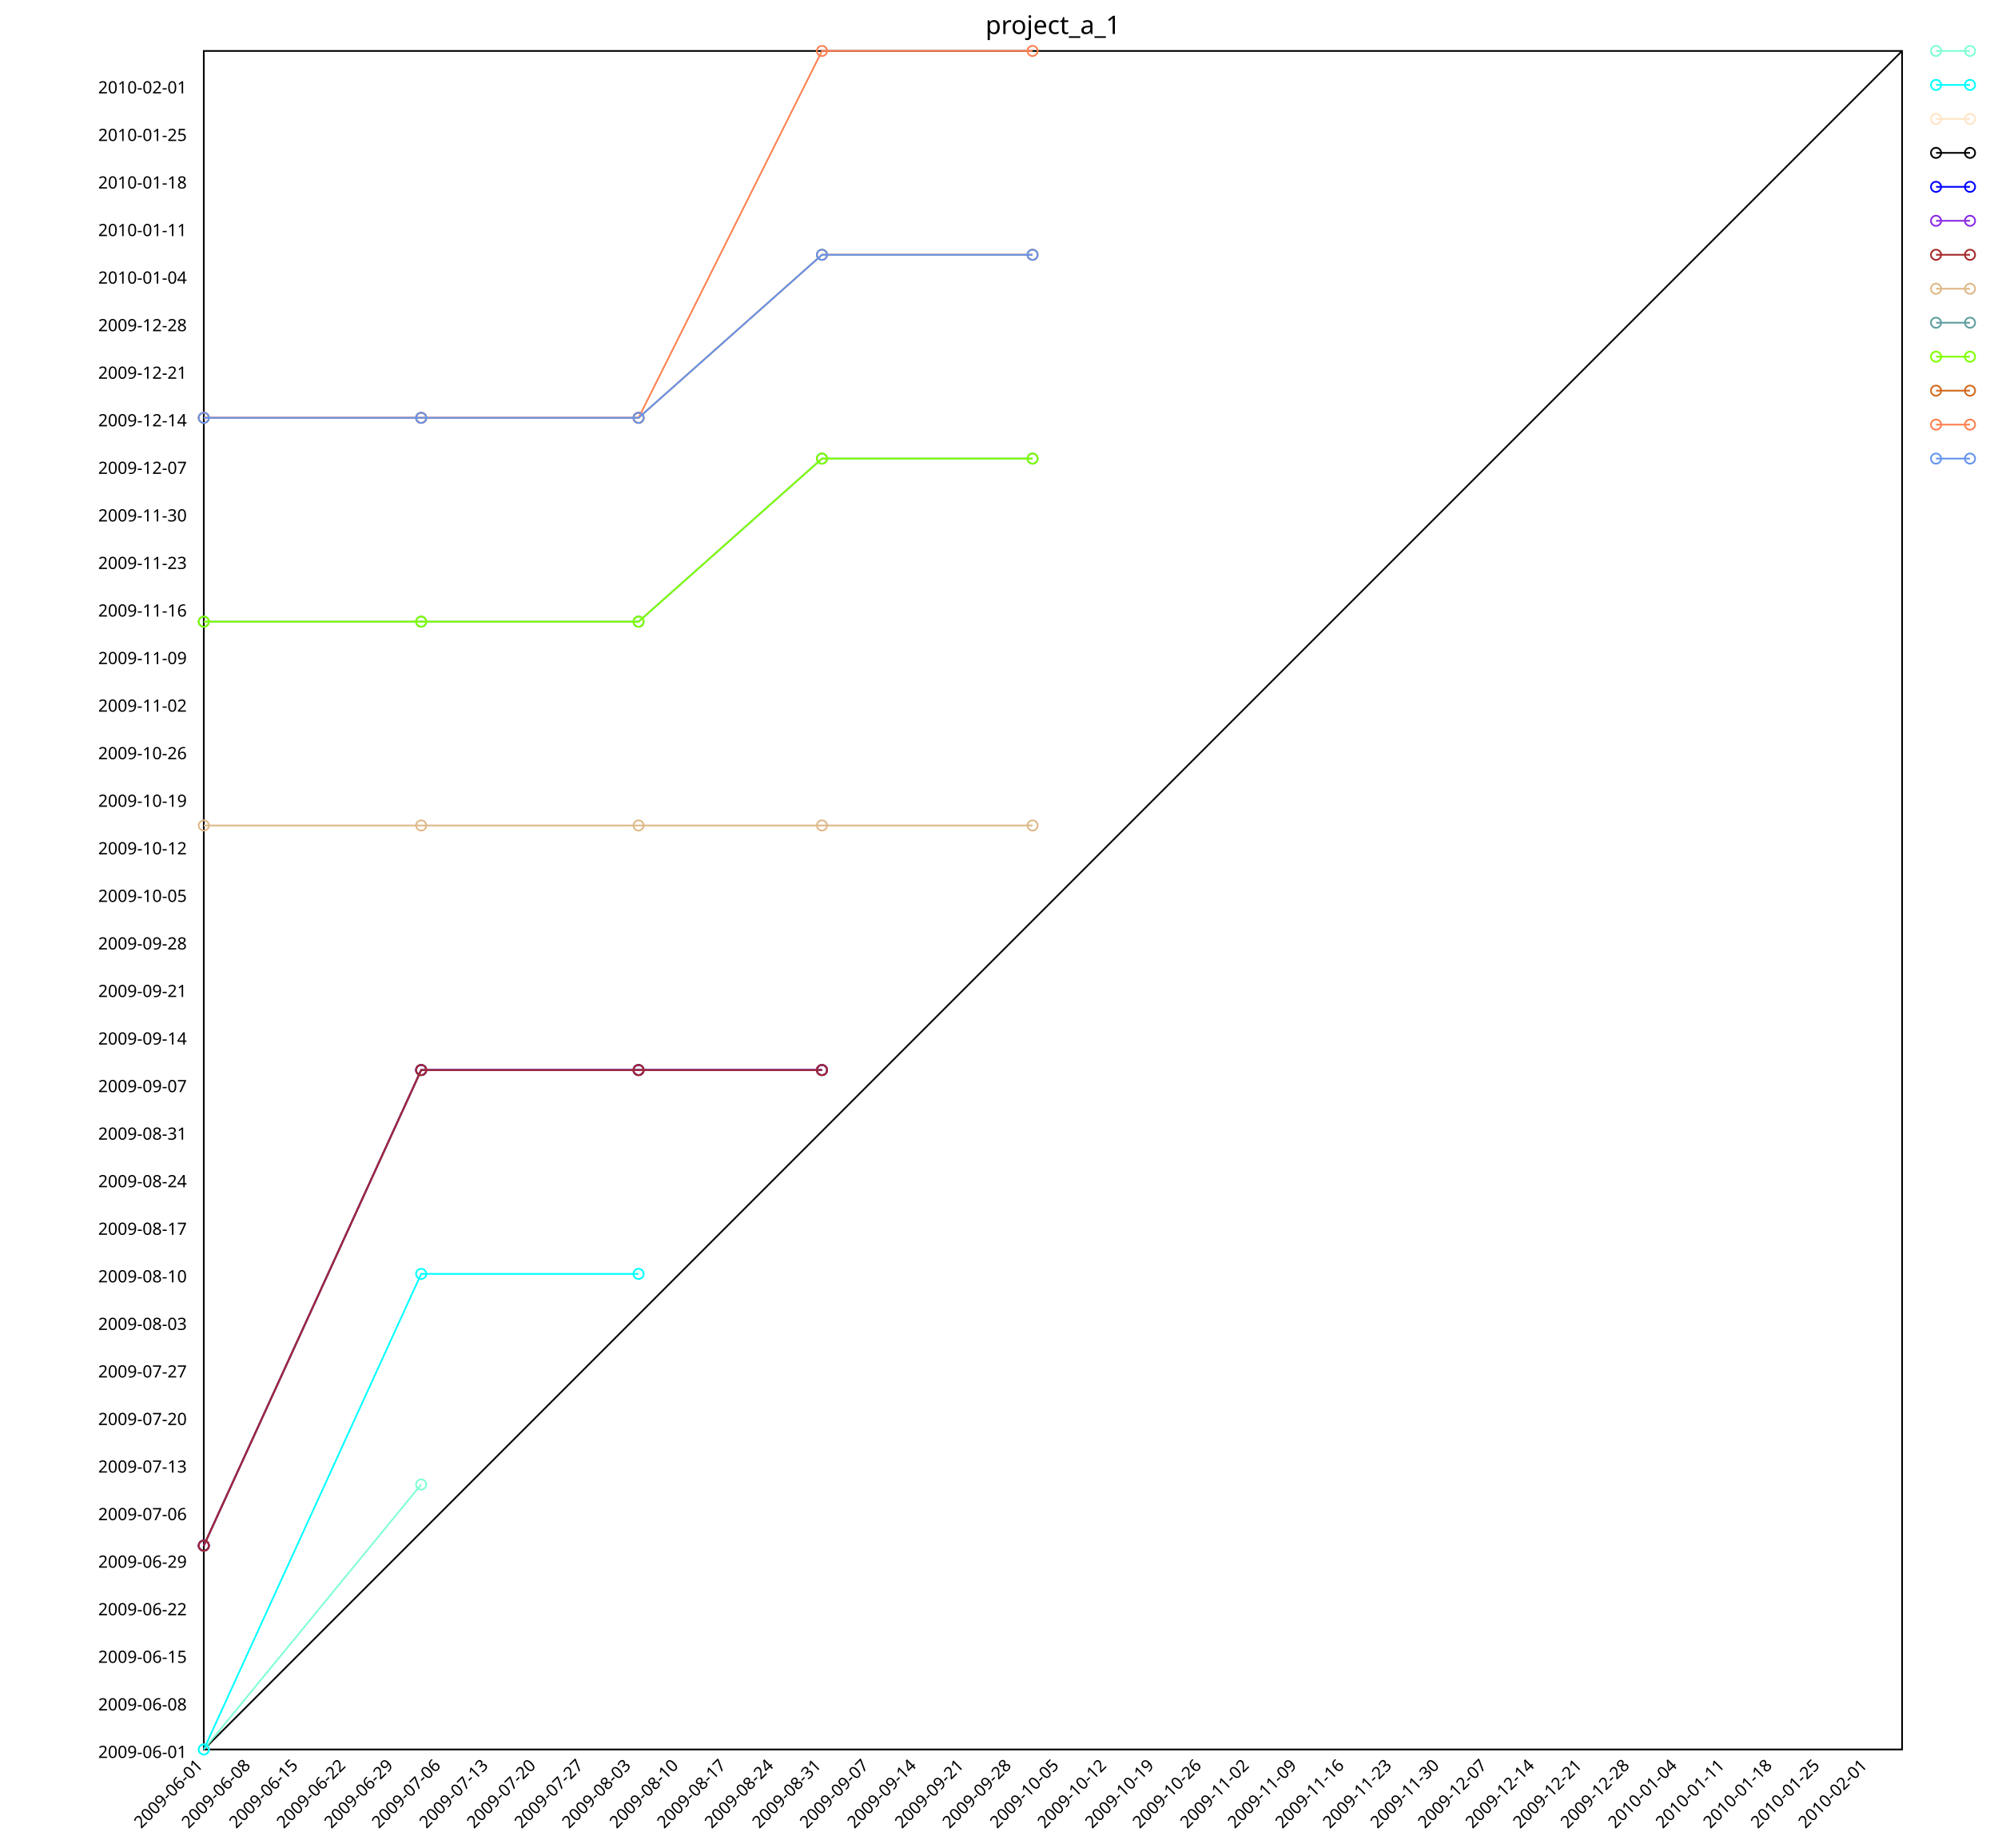
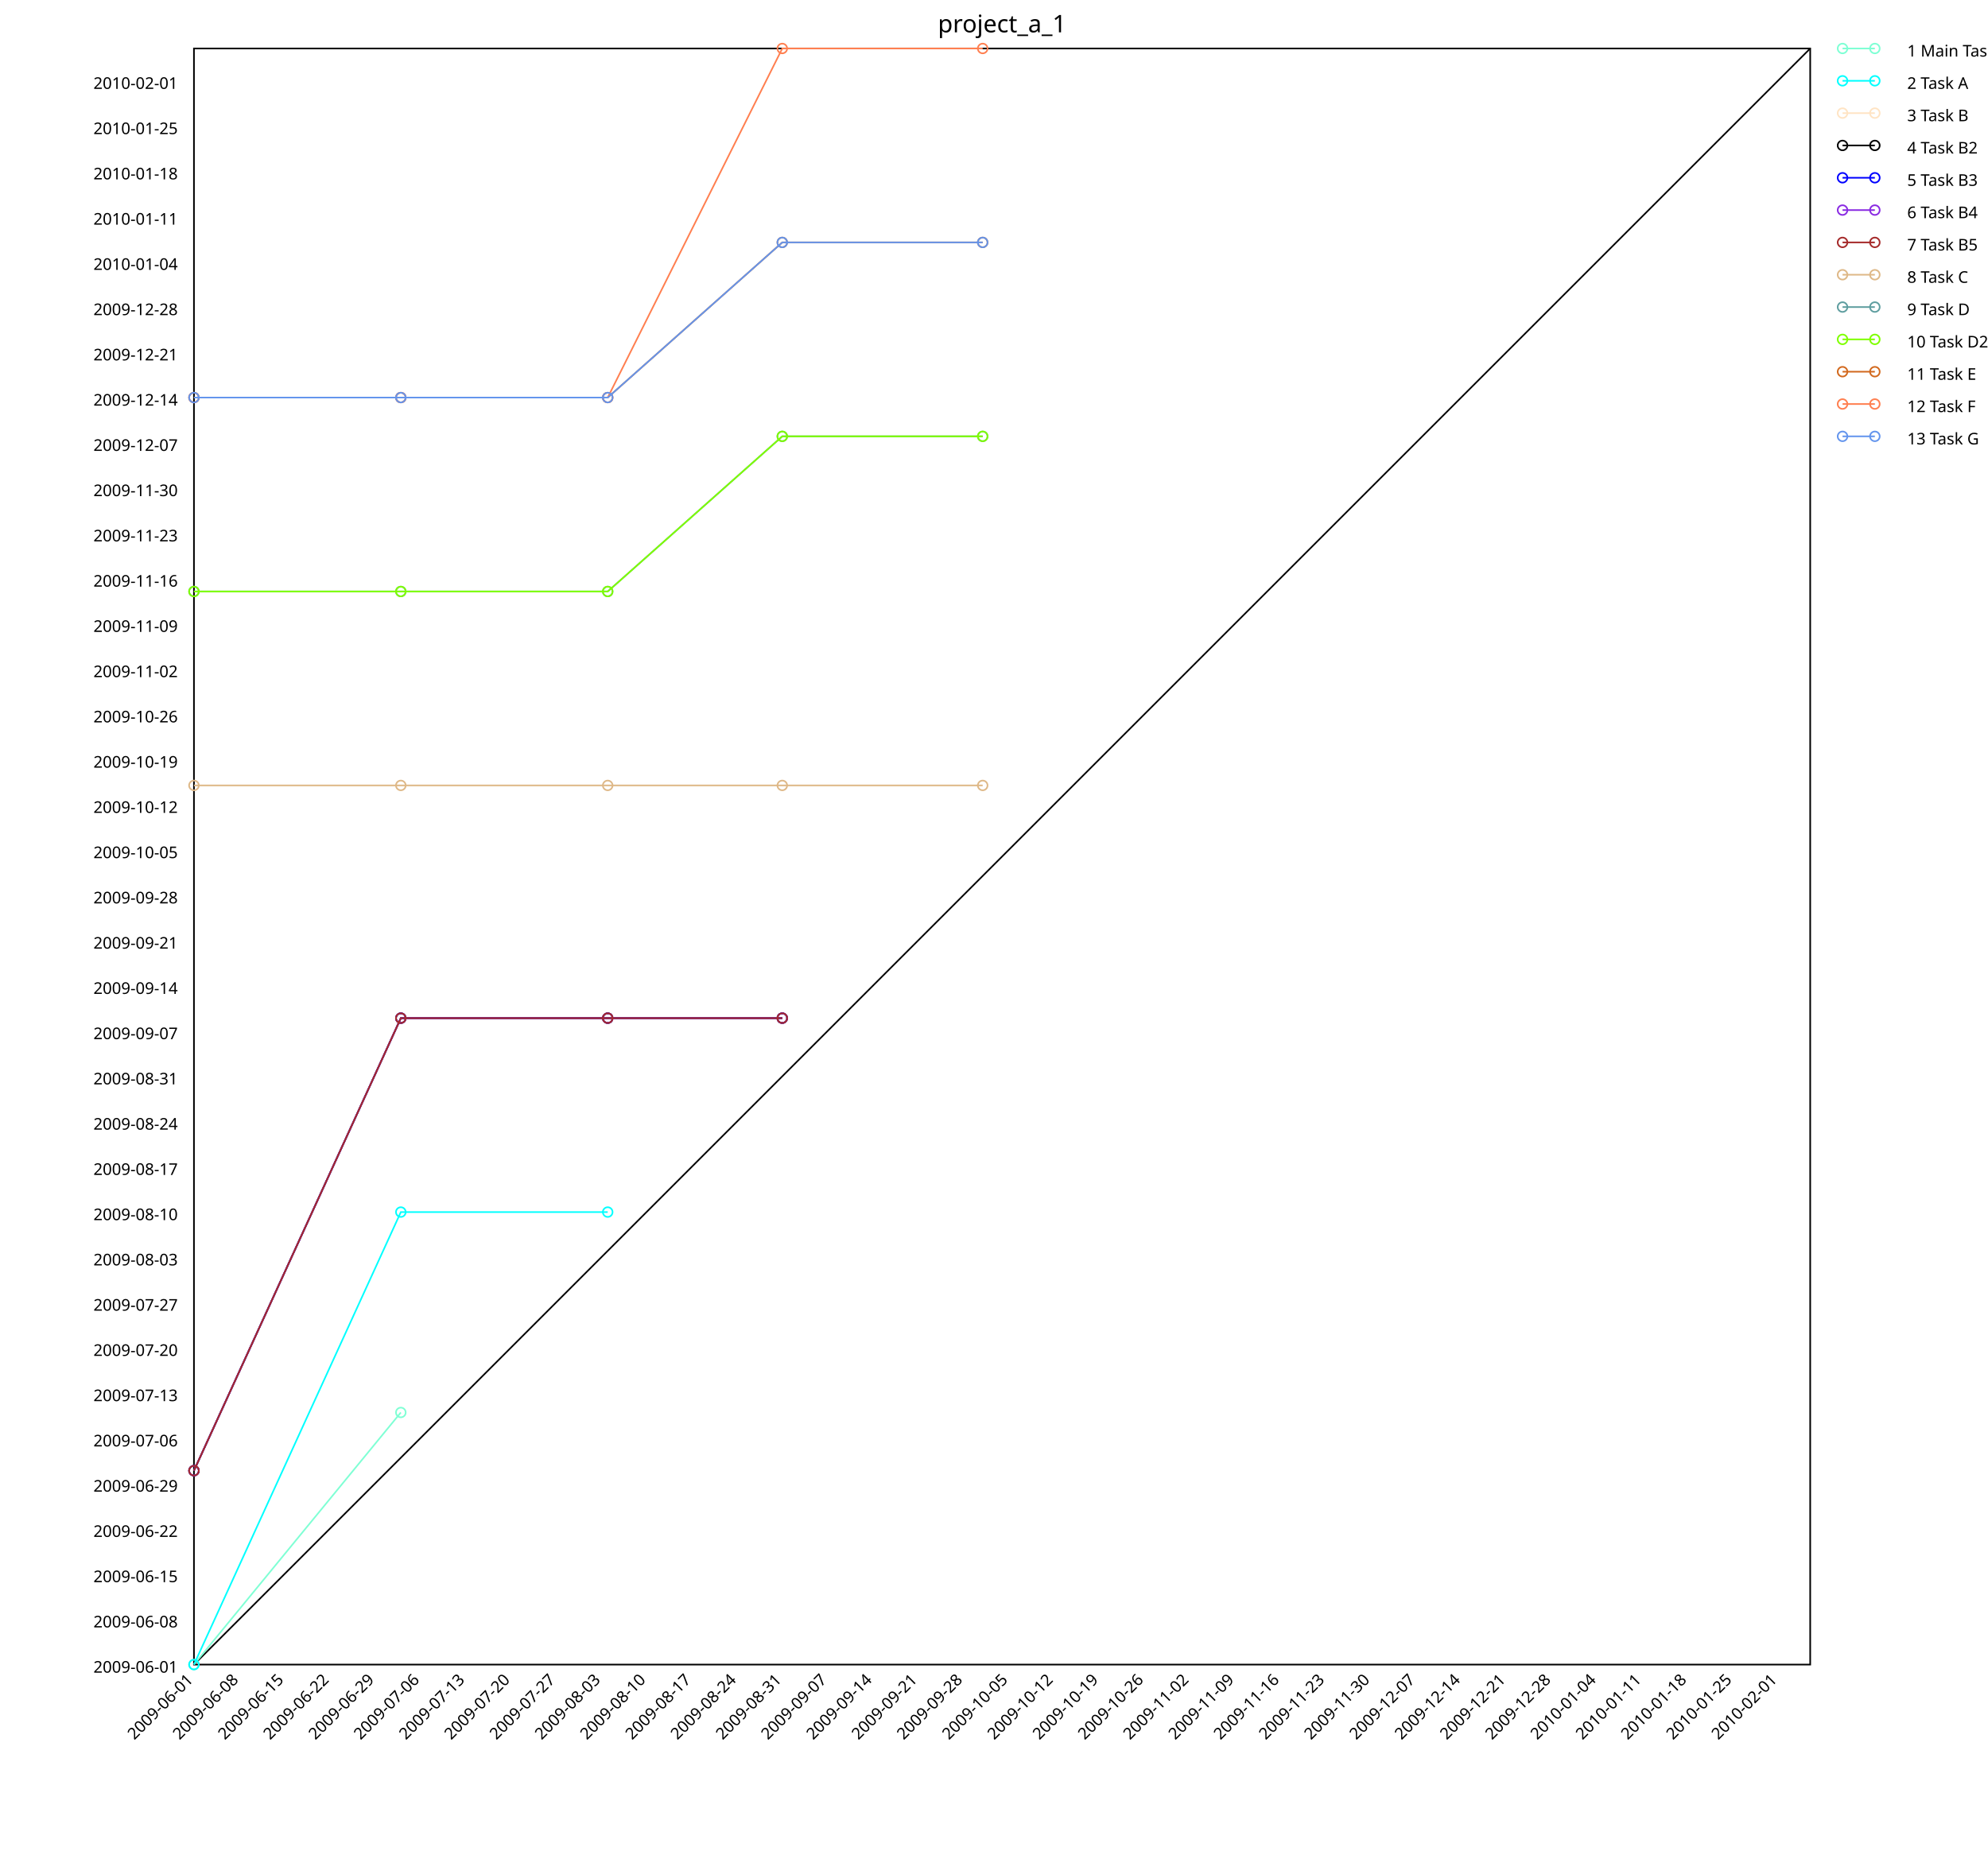
- <svg xmlns="http://www.w3.org/2000/svg" width="100%" height="100%" version="1.1">
+ <svg xmlns="http://www.w3.org/2000/svg" width="1230" height="1150" version="1.1">
  <text x="620" y="20" fill="black" text-anchor="middle" font-family="Courrier" font-size="15">project_a_1</text>
  <rect width="1000" x="120" y="30" fill="none" height="1000" stroke="black" stroke-width="1" />
  <line stroke="black" y1="1030" stroke-width="1" y2="30" x1="120" x2="1120" />
  <line stroke="aquamarine" id="legendline.mainTask" r="3" y1="30" stroke-width="1" y2="30" x1="1140" x2="1160" />
  <circle fill="none" cx="1140" cy="30" stroke="aquamarine" r="3" stroke-width="1" />
  <circle fill="none" cx="1160" cy="30" stroke="aquamarine" r="3" stroke-width="1" />
  <text x="1180" y="35" fill="black" id="legendtext.mainTask" font-family="Courrier" font-size="10">1 Main Task</text>
  <circle fill="none" cx="120" cy="1030" stroke="aquamarine" r="3" stroke-width="1" />
  <circle fill="none" cx="248" cy="874" stroke="aquamarine" r="3" stroke-width="1" />
  <polyline fill="none" points=" 120,1030  248,874 " stroke="aquamarine" id="polyline.mainTask" stroke-width="1" />
  <line stroke="aqua" id="legendline.mainTask.mainTask.a" r="3" y1="50" stroke-width="1" y2="50" x1="1140" x2="1160" />
  <circle fill="none" cx="1140" cy="50" stroke="aqua" r="3" stroke-width="1" />
  <circle fill="none" cx="1160" cy="50" stroke="aqua" r="3" stroke-width="1" />
  <text x="1180" y="55" fill="black" id="legendtext.mainTask.mainTask.a" font-family="Courrier" font-size="10">2 Task A</text>
  <circle fill="none" cx="120" cy="1030" stroke="aqua" r="3" stroke-width="1" />
  <circle fill="none" cx="248" cy="750" stroke="aqua" r="3" stroke-width="1" />
  <circle fill="none" cx="376" cy="750" stroke="aqua" r="3" stroke-width="1" />
  <polyline fill="none" points=" 120,1030  248,750  376,750 " stroke="aqua" id="polyline.mainTask.mainTask.a" stroke-width="1" />
  <line stroke="bisque" id="legendline.mainTask.mainTask.b" r="3" y1="70" stroke-width="1" y2="70" x1="1140" x2="1160" />
  <circle fill="none" cx="1140" cy="70" stroke="bisque" r="3" stroke-width="1" />
  <circle fill="none" cx="1160" cy="70" stroke="bisque" r="3" stroke-width="1" />
  <text x="1180" y="75" fill="black" id="legendtext.mainTask.mainTask.b" font-family="Courrier" font-size="10">3 Task B</text>
  <circle fill="none" cx="120" cy="910" stroke="bisque" r="3" stroke-width="1" />
  <circle fill="none" cx="248" cy="630" stroke="bisque" r="3" stroke-width="1" />
  <circle fill="none" cx="376" cy="630" stroke="bisque" r="3" stroke-width="1" />
  <circle fill="none" cx="484" cy="630" stroke="bisque" r="3" stroke-width="1" />
  <polyline fill="none" points=" 120,910  248,630  376,630  484,630 " stroke="bisque" id="polyline.mainTask.mainTask.b" stroke-width="1" />
  <line stroke="black" id="legendline.mainTask.mainTask.b2" r="3" y1="90" stroke-width="1" y2="90" x1="1140" x2="1160" />
  <circle fill="none" cx="1140" cy="90" stroke="black" r="3" stroke-width="1" />
  <circle fill="none" cx="1160" cy="90" stroke="black" r="3" stroke-width="1" />
  <text x="1180" y="95" fill="black" id="legendtext.mainTask.mainTask.b2" font-family="Courrier" font-size="10">4 Task B2</text>
  <circle fill="none" cx="120" cy="910" stroke="black" r="3" stroke-width="1" />
  <circle fill="none" cx="248" cy="630" stroke="black" r="3" stroke-width="1" />
  <circle fill="none" cx="376" cy="630" stroke="black" r="3" stroke-width="1" />
  <circle fill="none" cx="484" cy="630" stroke="black" r="3" stroke-width="1" />
  <polyline fill="none" points=" 120,910  248,630  376,630  484,630 " stroke="black" id="polyline.mainTask.mainTask.b2" stroke-width="1" />
  <line stroke="blue" id="legendline.mainTask.mainTask.b3" r="3" y1="110" stroke-width="1" y2="110" x1="1140" x2="1160" />
  <circle fill="none" cx="1140" cy="110" stroke="blue" r="3" stroke-width="1" />
  <circle fill="none" cx="1160" cy="110" stroke="blue" r="3" stroke-width="1" />
  <text x="1180" y="115" fill="black" id="legendtext.mainTask.mainTask.b3" font-family="Courrier" font-size="10">5 Task B3</text>
  <circle fill="none" cx="120" cy="910" stroke="blue" r="3" stroke-width="1" />
  <circle fill="none" cx="248" cy="630" stroke="blue" r="3" stroke-width="1" />
  <circle fill="none" cx="376" cy="630" stroke="blue" r="3" stroke-width="1" />
  <circle fill="none" cx="484" cy="630" stroke="blue" r="3" stroke-width="1" />
  <polyline fill="none" points=" 120,910  248,630  376,630  484,630 " stroke="blue" id="polyline.mainTask.mainTask.b3" stroke-width="1" />
  <line stroke="blueviolet" id="legendline.mainTask.mainTask.b4" r="3" y1="130" stroke-width="1" y2="130" x1="1140" x2="1160" />
  <circle fill="none" cx="1140" cy="130" stroke="blueviolet" r="3" stroke-width="1" />
  <circle fill="none" cx="1160" cy="130" stroke="blueviolet" r="3" stroke-width="1" />
  <text x="1180" y="135" fill="black" id="legendtext.mainTask.mainTask.b4" font-family="Courrier" font-size="10">6 Task B4</text>
  <circle fill="none" cx="120" cy="910" stroke="blueviolet" r="3" stroke-width="1" />
  <circle fill="none" cx="248" cy="630" stroke="blueviolet" r="3" stroke-width="1" />
  <circle fill="none" cx="376" cy="630" stroke="blueviolet" r="3" stroke-width="1" />
  <circle fill="none" cx="484" cy="630" stroke="blueviolet" r="3" stroke-width="1" />
  <polyline fill="none" points=" 120,910  248,630  376,630  484,630 " stroke="blueviolet" id="polyline.mainTask.mainTask.b4" stroke-width="1" />
  <line stroke="brown" id="legendline.mainTask.mainTask.b5" r="3" y1="150" stroke-width="1" y2="150" x1="1140" x2="1160" />
  <circle fill="none" cx="1140" cy="150" stroke="brown" r="3" stroke-width="1" />
  <circle fill="none" cx="1160" cy="150" stroke="brown" r="3" stroke-width="1" />
  <text x="1180" y="155" fill="black" id="legendtext.mainTask.mainTask.b5" font-family="Courrier" font-size="10">7 Task B5</text>
  <circle fill="none" cx="120" cy="910" stroke="brown" r="3" stroke-width="1" />
  <circle fill="none" cx="248" cy="630" stroke="brown" r="3" stroke-width="1" />
  <circle fill="none" cx="376" cy="630" stroke="brown" r="3" stroke-width="1" />
  <circle fill="none" cx="484" cy="630" stroke="brown" r="3" stroke-width="1" />
  <polyline fill="none" points=" 120,910  248,630  376,630  484,630 " stroke="brown" id="polyline.mainTask.mainTask.b5" stroke-width="1" />
  <line stroke="burlywood" id="legendline.mainTask.mainTask.c" r="3" y1="170" stroke-width="1" y2="170" x1="1140" x2="1160" />
  <circle fill="none" cx="1140" cy="170" stroke="burlywood" r="3" stroke-width="1" />
  <circle fill="none" cx="1160" cy="170" stroke="burlywood" r="3" stroke-width="1" />
  <text x="1180" y="175" fill="black" id="legendtext.mainTask.mainTask.c" font-family="Courrier" font-size="10">8 Task C</text>
  <circle fill="none" cx="120" cy="486" stroke="burlywood" r="3" stroke-width="1" />
  <circle fill="none" cx="248" cy="486" stroke="burlywood" r="3" stroke-width="1" />
  <circle fill="none" cx="376" cy="486" stroke="burlywood" r="3" stroke-width="1" />
  <circle fill="none" cx="484" cy="486" stroke="burlywood" r="3" stroke-width="1" />
  <circle fill="none" cx="608" cy="486" stroke="burlywood" r="3" stroke-width="1" />
  <polyline fill="none" points=" 120,486  248,486  376,486  484,486  608,486 " stroke="burlywood" id="polyline.mainTask.mainTask.c" stroke-width="1" />
  <line stroke="cadetblue" id="legendline.mainTask.mainTask.d" r="3" y1="190" stroke-width="1" y2="190" x1="1140" x2="1160" />
  <circle fill="none" cx="1140" cy="190" stroke="cadetblue" r="3" stroke-width="1" />
  <circle fill="none" cx="1160" cy="190" stroke="cadetblue" r="3" stroke-width="1" />
  <text x="1180" y="195" fill="black" id="legendtext.mainTask.mainTask.d" font-family="Courrier" font-size="10">9 Task D</text>
  <circle fill="none" cx="120" cy="366" stroke="cadetblue" r="3" stroke-width="1" />
  <circle fill="none" cx="248" cy="366" stroke="cadetblue" r="3" stroke-width="1" />
  <circle fill="none" cx="376" cy="366" stroke="cadetblue" r="3" stroke-width="1" />
  <circle fill="none" cx="484" cy="270" stroke="cadetblue" r="3" stroke-width="1" />
  <circle fill="none" cx="608" cy="270" stroke="cadetblue" r="3" stroke-width="1" />
  <polyline fill="none" points=" 120,366  248,366  376,366  484,270  608,270 " stroke="cadetblue" id="polyline.mainTask.mainTask.d" stroke-width="1" />
  <line stroke="chartreuse" id="legendline.mainTask.mainTask.d2" r="3" y1="210" stroke-width="1" y2="210" x1="1140" x2="1160" />
  <circle fill="none" cx="1140" cy="210" stroke="chartreuse" r="3" stroke-width="1" />
  <circle fill="none" cx="1160" cy="210" stroke="chartreuse" r="3" stroke-width="1" />
  <text x="1180" y="215" fill="black" id="legendtext.mainTask.mainTask.d2" font-family="Courrier" font-size="10">10 Task D2</text>
  <circle fill="none" cx="120" cy="366" stroke="chartreuse" r="3" stroke-width="1" />
  <circle fill="none" cx="248" cy="366" stroke="chartreuse" r="3" stroke-width="1" />
  <circle fill="none" cx="376" cy="366" stroke="chartreuse" r="3" stroke-width="1" />
  <circle fill="none" cx="484" cy="270" stroke="chartreuse" r="3" stroke-width="1" />
  <circle fill="none" cx="608" cy="270" stroke="chartreuse" r="3" stroke-width="1" />
  <polyline fill="none" points=" 120,366  248,366  376,366  484,270  608,270 " stroke="chartreuse" id="polyline.mainTask.mainTask.d2" stroke-width="1" />
  <line stroke="chocolate" id="legendline.mainTask.mainTask.e" r="3" y1="230" stroke-width="1" y2="230" x1="1140" x2="1160" />
  <circle fill="none" cx="1140" cy="230" stroke="chocolate" r="3" stroke-width="1" />
  <circle fill="none" cx="1160" cy="230" stroke="chocolate" r="3" stroke-width="1" />
  <text x="1180" y="235" fill="black" id="legendtext.mainTask.mainTask.e" font-family="Courrier" font-size="10">11 Task E</text>
  <circle fill="none" cx="120" cy="246" stroke="chocolate" r="3" stroke-width="1" />
  <circle fill="none" cx="248" cy="246" stroke="chocolate" r="3" stroke-width="1" />
  <circle fill="none" cx="376" cy="246" stroke="chocolate" r="3" stroke-width="1" />
  <circle fill="none" cx="484" cy="150" stroke="chocolate" r="3" stroke-width="1" />
  <circle fill="none" cx="608" cy="150" stroke="chocolate" r="3" stroke-width="1" />
  <polyline fill="none" points=" 120,246  248,246  376,246  484,150  608,150 " stroke="chocolate" id="polyline.mainTask.mainTask.e" stroke-width="1" />
  <line stroke="coral" id="legendline.mainTask.mainTask.f" r="3" y1="250" stroke-width="1" y2="250" x1="1140" x2="1160" />
  <circle fill="none" cx="1140" cy="250" stroke="coral" r="3" stroke-width="1" />
  <circle fill="none" cx="1160" cy="250" stroke="coral" r="3" stroke-width="1" />
  <text x="1180" y="255" fill="black" id="legendtext.mainTask.mainTask.f" font-family="Courrier" font-size="10">12 Task F</text>
  <circle fill="none" cx="120" cy="246" stroke="coral" r="3" stroke-width="1" />
  <circle fill="none" cx="248" cy="246" stroke="coral" r="3" stroke-width="1" />
  <circle fill="none" cx="376" cy="246" stroke="coral" r="3" stroke-width="1" />
  <circle fill="none" cx="484" cy="30" stroke="coral" r="3" stroke-width="1" />
  <circle fill="none" cx="608" cy="30" stroke="coral" r="3" stroke-width="1" />
  <polyline fill="none" points=" 120,246  248,246  376,246  484,30  608,30 " stroke="coral" id="polyline.mainTask.mainTask.f" stroke-width="1" />
  <line stroke="cornflowerblue" id="legendline.mainTask.mainTask.g" r="3" y1="270" stroke-width="1" y2="270" x1="1140" x2="1160" />
  <circle fill="none" cx="1140" cy="270" stroke="cornflowerblue" r="3" stroke-width="1" />
  <circle fill="none" cx="1160" cy="270" stroke="cornflowerblue" r="3" stroke-width="1" />
  <text x="1180" y="275" fill="black" id="legendtext.mainTask.mainTask.g" font-family="Courrier" font-size="10">13 Task G</text>
  <circle fill="none" cx="120" cy="246" stroke="cornflowerblue" r="3" stroke-width="1" />
  <circle fill="none" cx="248" cy="246" stroke="cornflowerblue" r="3" stroke-width="1" />
  <circle fill="none" cx="376" cy="246" stroke="cornflowerblue" r="3" stroke-width="1" />
  <circle fill="none" cx="484" cy="150" stroke="cornflowerblue" r="3" stroke-width="1" />
  <circle fill="none" cx="608" cy="150" stroke="cornflowerblue" r="3" stroke-width="1" />
  <polyline fill="none" points=" 120,246  248,246  376,246  484,150  608,150 " stroke="cornflowerblue" id="polyline.mainTask.mainTask.g" stroke-width="1" />
  <text x="120" y="1040" fill="black" transform="rotate(-45 120 1040)" rotate="45" text-anchor="end" font-family="Courrier" font-size="10">2009-06-01</text>
  <text x="110" y="1035" fill="black" text-anchor="end" font-family="Courrier" font-size="10">2009-06-01</text>
  <text x="148" y="1040" fill="black" transform="rotate(-45 148 1040)" rotate="45" text-anchor="end" font-family="Courrier" font-size="10">2009-06-08</text>
  <text x="110" y="1007" fill="black" text-anchor="end" font-family="Courrier" font-size="10">2009-06-08</text>
  <text x="176" y="1040" fill="black" transform="rotate(-45 176 1040)" rotate="45" text-anchor="end" font-family="Courrier" font-size="10">2009-06-15</text>
  <text x="110" y="979" fill="black" text-anchor="end" font-family="Courrier" font-size="10">2009-06-15</text>
  <text x="204" y="1040" fill="black" transform="rotate(-45 204 1040)" rotate="45" text-anchor="end" font-family="Courrier" font-size="10">2009-06-22</text>
  <text x="110" y="951" fill="black" text-anchor="end" font-family="Courrier" font-size="10">2009-06-22</text>
  <text x="232" y="1040" fill="black" transform="rotate(-45 232 1040)" rotate="45" text-anchor="end" font-family="Courrier" font-size="10">2009-06-29</text>
  <text x="110" y="923" fill="black" text-anchor="end" font-family="Courrier" font-size="10">2009-06-29</text>
  <text x="260" y="1040" fill="black" transform="rotate(-45 260 1040)" rotate="45" text-anchor="end" font-family="Courrier" font-size="10">2009-07-06</text>
  <text x="110" y="895" fill="black" text-anchor="end" font-family="Courrier" font-size="10">2009-07-06</text>
  <text x="288" y="1040" fill="black" transform="rotate(-45 288 1040)" rotate="45" text-anchor="end" font-family="Courrier" font-size="10">2009-07-13</text>
  <text x="110" y="867" fill="black" text-anchor="end" font-family="Courrier" font-size="10">2009-07-13</text>
  <text x="316" y="1040" fill="black" transform="rotate(-45 316 1040)" rotate="45" text-anchor="end" font-family="Courrier" font-size="10">2009-07-20</text>
  <text x="110" y="839" fill="black" text-anchor="end" font-family="Courrier" font-size="10">2009-07-20</text>
  <text x="344" y="1040" fill="black" transform="rotate(-45 344 1040)" rotate="45" text-anchor="end" font-family="Courrier" font-size="10">2009-07-27</text>
  <text x="110" y="811" fill="black" text-anchor="end" font-family="Courrier" font-size="10">2009-07-27</text>
  <text x="372" y="1040" fill="black" transform="rotate(-45 372 1040)" rotate="45" text-anchor="end" font-family="Courrier" font-size="10">2009-08-03</text>
  <text x="110" y="783" fill="black" text-anchor="end" font-family="Courrier" font-size="10">2009-08-03</text>
  <text x="400" y="1040" fill="black" transform="rotate(-45 400 1040)" rotate="45" text-anchor="end" font-family="Courrier" font-size="10">2009-08-10</text>
  <text x="110" y="755" fill="black" text-anchor="end" font-family="Courrier" font-size="10">2009-08-10</text>
  <text x="428" y="1040" fill="black" transform="rotate(-45 428 1040)" rotate="45" text-anchor="end" font-family="Courrier" font-size="10">2009-08-17</text>
  <text x="110" y="727" fill="black" text-anchor="end" font-family="Courrier" font-size="10">2009-08-17</text>
  <text x="456" y="1040" fill="black" transform="rotate(-45 456 1040)" rotate="45" text-anchor="end" font-family="Courrier" font-size="10">2009-08-24</text>
  <text x="110" y="699" fill="black" text-anchor="end" font-family="Courrier" font-size="10">2009-08-24</text>
  <text x="484" y="1040" fill="black" transform="rotate(-45 484 1040)" rotate="45" text-anchor="end" font-family="Courrier" font-size="10">2009-08-31</text>
  <text x="110" y="671" fill="black" text-anchor="end" font-family="Courrier" font-size="10">2009-08-31</text>
  <text x="512" y="1040" fill="black" transform="rotate(-45 512 1040)" rotate="45" text-anchor="end" font-family="Courrier" font-size="10">2009-09-07</text>
  <text x="110" y="643" fill="black" text-anchor="end" font-family="Courrier" font-size="10">2009-09-07</text>
  <text x="540" y="1040" fill="black" transform="rotate(-45 540 1040)" rotate="45" text-anchor="end" font-family="Courrier" font-size="10">2009-09-14</text>
  <text x="110" y="615" fill="black" text-anchor="end" font-family="Courrier" font-size="10">2009-09-14</text>
  <text x="568" y="1040" fill="black" transform="rotate(-45 568 1040)" rotate="45" text-anchor="end" font-family="Courrier" font-size="10">2009-09-21</text>
  <text x="110" y="587" fill="black" text-anchor="end" font-family="Courrier" font-size="10">2009-09-21</text>
  <text x="596" y="1040" fill="black" transform="rotate(-45 596 1040)" rotate="45" text-anchor="end" font-family="Courrier" font-size="10">2009-09-28</text>
  <text x="110" y="559" fill="black" text-anchor="end" font-family="Courrier" font-size="10">2009-09-28</text>
  <text x="624" y="1040" fill="black" transform="rotate(-45 624 1040)" rotate="45" text-anchor="end" font-family="Courrier" font-size="10">2009-10-05</text>
  <text x="110" y="531" fill="black" text-anchor="end" font-family="Courrier" font-size="10">2009-10-05</text>
  <text x="652" y="1040" fill="black" transform="rotate(-45 652 1040)" rotate="45" text-anchor="end" font-family="Courrier" font-size="10">2009-10-12</text>
  <text x="110" y="503" fill="black" text-anchor="end" font-family="Courrier" font-size="10">2009-10-12</text>
  <text x="680" y="1040" fill="black" transform="rotate(-45 680 1040)" rotate="45" text-anchor="end" font-family="Courrier" font-size="10">2009-10-19</text>
  <text x="110" y="475" fill="black" text-anchor="end" font-family="Courrier" font-size="10">2009-10-19</text>
  <text x="708" y="1040" fill="black" transform="rotate(-45 708 1040)" rotate="45" text-anchor="end" font-family="Courrier" font-size="10">2009-10-26</text>
  <text x="110" y="447" fill="black" text-anchor="end" font-family="Courrier" font-size="10">2009-10-26</text>
  <text x="736" y="1040" fill="black" transform="rotate(-45 736 1040)" rotate="45" text-anchor="end" font-family="Courrier" font-size="10">2009-11-02</text>
  <text x="110" y="419" fill="black" text-anchor="end" font-family="Courrier" font-size="10">2009-11-02</text>
  <text x="764" y="1040" fill="black" transform="rotate(-45 764 1040)" rotate="45" text-anchor="end" font-family="Courrier" font-size="10">2009-11-09</text>
  <text x="110" y="391" fill="black" text-anchor="end" font-family="Courrier" font-size="10">2009-11-09</text>
  <text x="792" y="1040" fill="black" transform="rotate(-45 792 1040)" rotate="45" text-anchor="end" font-family="Courrier" font-size="10">2009-11-16</text>
  <text x="110" y="363" fill="black" text-anchor="end" font-family="Courrier" font-size="10">2009-11-16</text>
  <text x="820" y="1040" fill="black" transform="rotate(-45 820 1040)" rotate="45" text-anchor="end" font-family="Courrier" font-size="10">2009-11-23</text>
  <text x="110" y="335" fill="black" text-anchor="end" font-family="Courrier" font-size="10">2009-11-23</text>
  <text x="848" y="1040" fill="black" transform="rotate(-45 848 1040)" rotate="45" text-anchor="end" font-family="Courrier" font-size="10">2009-11-30</text>
  <text x="110" y="307" fill="black" text-anchor="end" font-family="Courrier" font-size="10">2009-11-30</text>
  <text x="876" y="1040" fill="black" transform="rotate(-45 876 1040)" rotate="45" text-anchor="end" font-family="Courrier" font-size="10">2009-12-07</text>
  <text x="110" y="279" fill="black" text-anchor="end" font-family="Courrier" font-size="10">2009-12-07</text>
  <text x="904" y="1040" fill="black" transform="rotate(-45 904 1040)" rotate="45" text-anchor="end" font-family="Courrier" font-size="10">2009-12-14</text>
  <text x="110" y="251" fill="black" text-anchor="end" font-family="Courrier" font-size="10">2009-12-14</text>
  <text x="932" y="1040" fill="black" transform="rotate(-45 932 1040)" rotate="45" text-anchor="end" font-family="Courrier" font-size="10">2009-12-21</text>
  <text x="110" y="223" fill="black" text-anchor="end" font-family="Courrier" font-size="10">2009-12-21</text>
  <text x="960" y="1040" fill="black" transform="rotate(-45 960 1040)" rotate="45" text-anchor="end" font-family="Courrier" font-size="10">2009-12-28</text>
  <text x="110" y="195" fill="black" text-anchor="end" font-family="Courrier" font-size="10">2009-12-28</text>
  <text x="988" y="1040" fill="black" transform="rotate(-45 988 1040)" rotate="45" text-anchor="end" font-family="Courrier" font-size="10">2010-01-04</text>
  <text x="110" y="167" fill="black" text-anchor="end" font-family="Courrier" font-size="10">2010-01-04</text>
  <text x="1016" y="1040" fill="black" transform="rotate(-45 1016 1040)" rotate="45" text-anchor="end" font-family="Courrier" font-size="10">2010-01-11</text>
  <text x="110" y="139" fill="black" text-anchor="end" font-family="Courrier" font-size="10">2010-01-11</text>
  <text x="1044" y="1040" fill="black" transform="rotate(-45 1044 1040)" rotate="45" text-anchor="end" font-family="Courrier" font-size="10">2010-01-18</text>
  <text x="110" y="111" fill="black" text-anchor="end" font-family="Courrier" font-size="10">2010-01-18</text>
  <text x="1072" y="1040" fill="black" transform="rotate(-45 1072 1040)" rotate="45" text-anchor="end" font-family="Courrier" font-size="10">2010-01-25</text>
  <text x="110" y="83" fill="black" text-anchor="end" font-family="Courrier" font-size="10">2010-01-25</text>
  <text x="1100" y="1040" fill="black" transform="rotate(-45 1100 1040)" rotate="45" text-anchor="end" font-family="Courrier" font-size="10">2010-02-01</text>
  <text x="110" y="55" fill="black" text-anchor="end" font-family="Courrier" font-size="10">2010-02-01</text>
</svg>
